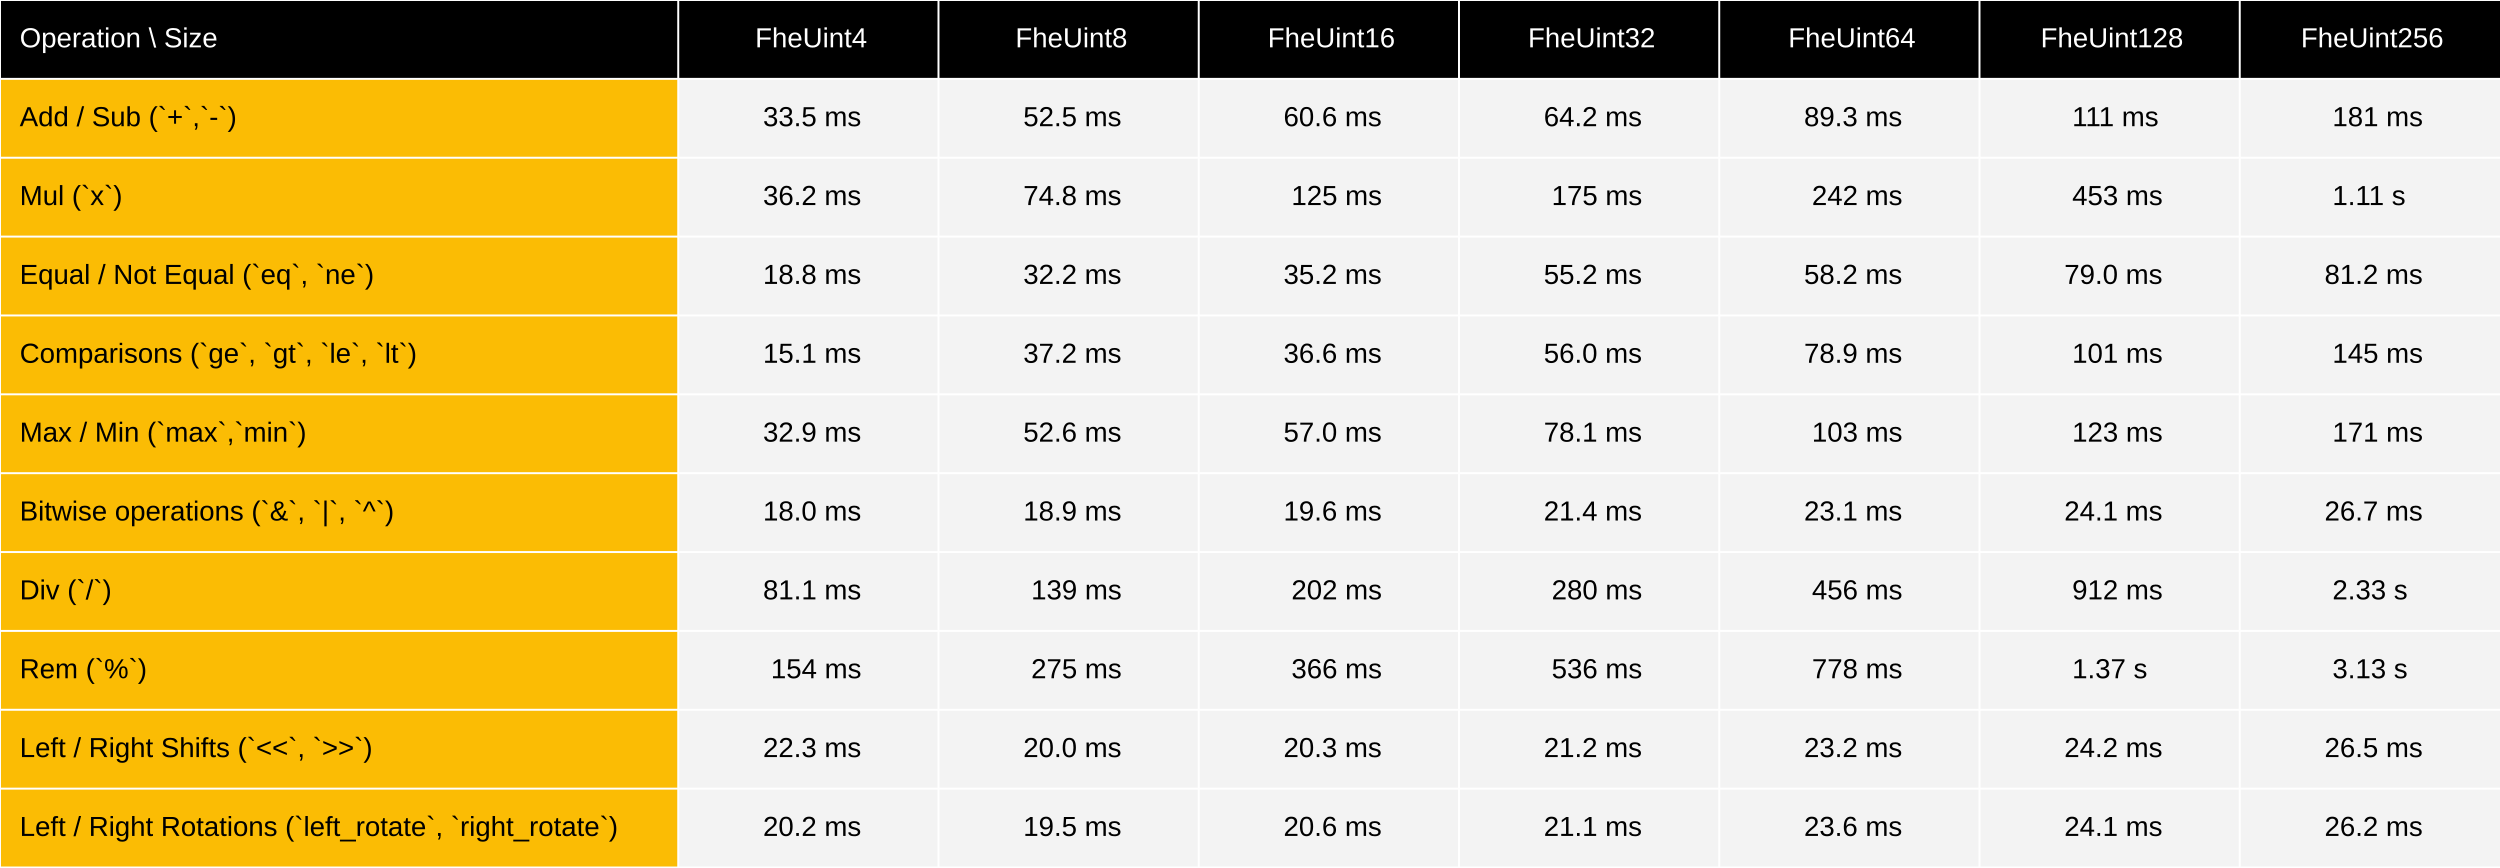
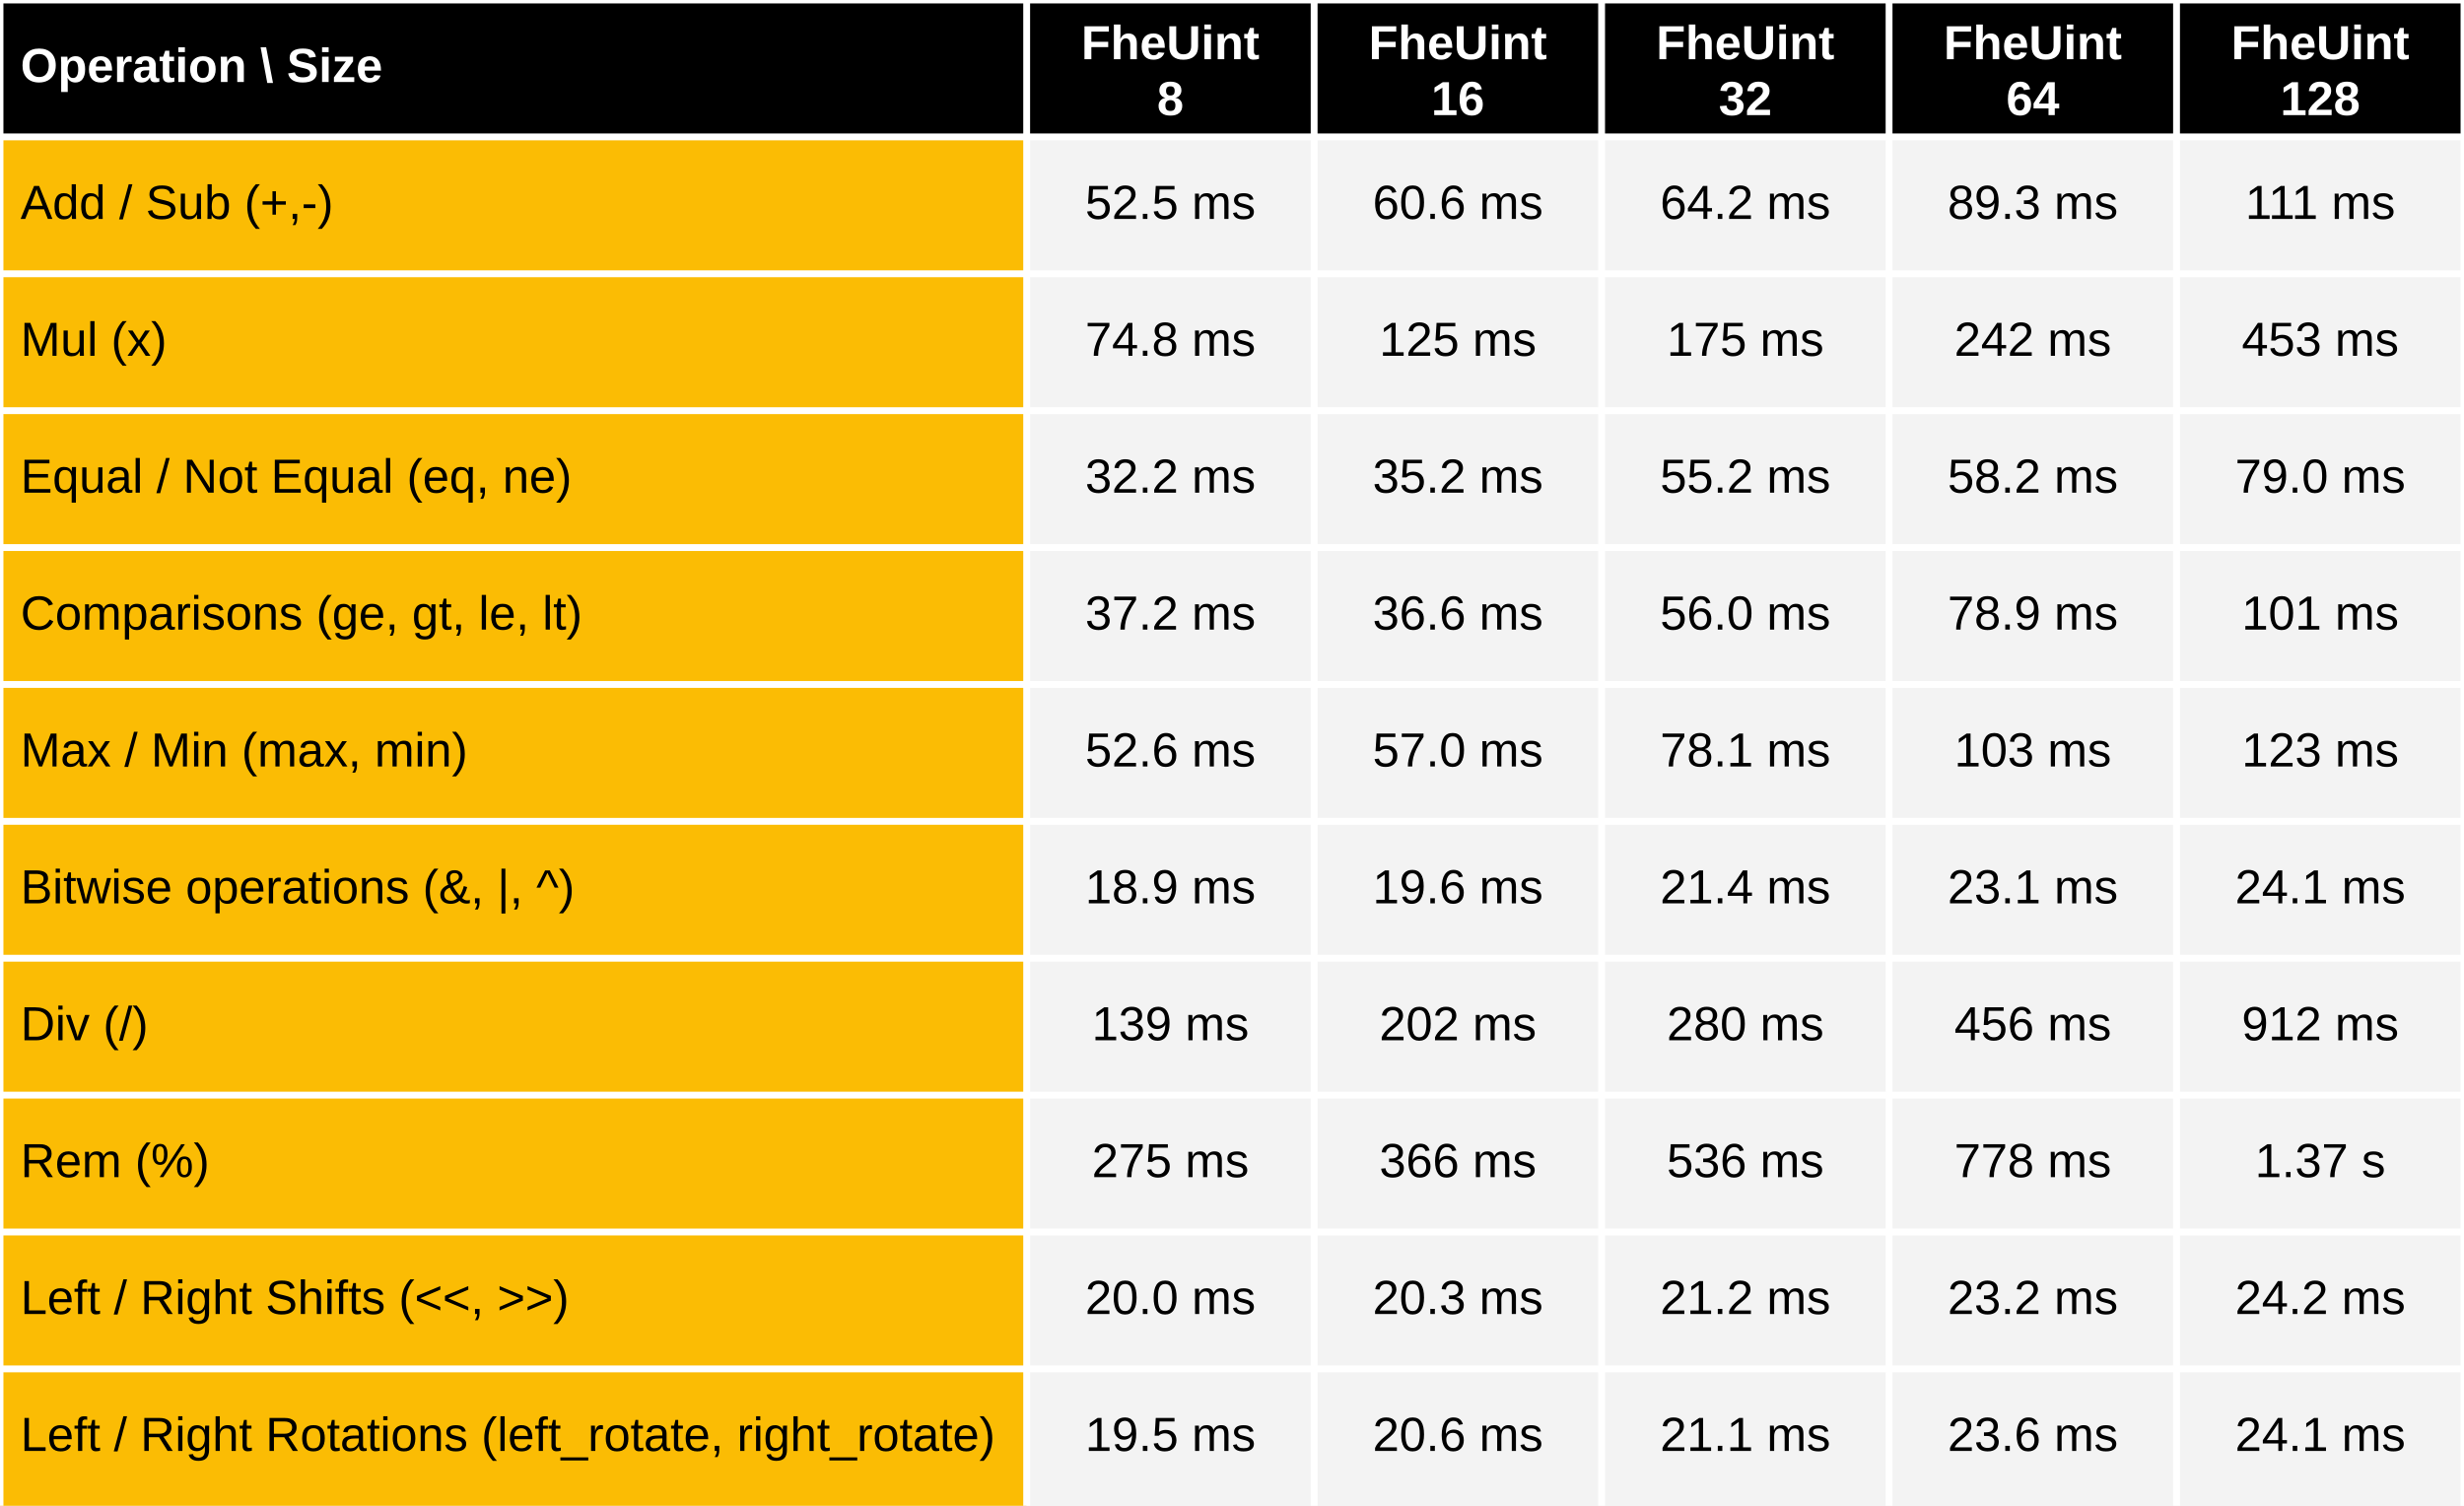
- <svg xmlns="http://www.w3.org/2000/svg" width="1268.0" height="440" viewBox="0 0 1268.0 440">
-   <rect x="0" y="0" width="1268.0" height="40" fill="black" />
-   <text x="10" y="24.0" fill="white" font-family="Arial" font-size="14">Operation \ Size</text>
-   <text x="383.0" y="24.0" fill="white" font-family="Arial" font-size="14">FheUint4</text>
-   <text x="515.0" y="24.0" fill="white" font-family="Arial" font-size="14">FheUint8</text>
-   <text x="643.0" y="24.0" fill="white" font-family="Arial" font-size="14">FheUint16</text>
-   <text x="775.0" y="24.0" fill="white" font-family="Arial" font-size="14">FheUint32</text>
-   <text x="907.0" y="24.0" fill="white" font-family="Arial" font-size="14">FheUint64</text>
-   <text x="1035.0" y="24.0" fill="white" font-family="Arial" font-size="14">FheUint128</text>
-   <text x="1167.0" y="24.0" fill="white" font-family="Arial" font-size="14">FheUint256</text>
-   <rect x="0" y="40" width="1268.0" height="40" fill="#fbbc04" />
-   <text x="10" y="64.0" fill="black" font-family="Arial" font-size="14">Add / Sub (`+`,`-`)</text>
-   <rect x="344.0" y="40" width="1268.0" height="40" fill="#f3f3f3" />
-   <text x="387.0" y="64.0" fill="black" font-family="Arial" font-size="14">33.5 ms</text>
-   <rect x="476.0" y="40" width="1268.0" height="40" fill="#f3f3f3" />
-   <text x="519.0" y="64.0" fill="black" font-family="Arial" font-size="14">52.5 ms</text>
-   <rect x="608.0" y="40" width="1268.0" height="40" fill="#f3f3f3" />
-   <text x="651.0" y="64.0" fill="black" font-family="Arial" font-size="14">60.6 ms</text>
-   <rect x="740.0" y="40" width="1268.0" height="40" fill="#f3f3f3" />
-   <text x="783.0" y="64.0" fill="black" font-family="Arial" font-size="14">64.2 ms</text>
-   <rect x="872.0" y="40" width="1268.0" height="40" fill="#f3f3f3" />
-   <text x="915.0" y="64.0" fill="black" font-family="Arial" font-size="14">89.3 ms</text>
-   <rect x="1004.0" y="40" width="1268.0" height="40" fill="#f3f3f3" />
-   <text x="1051.0" y="64.0" fill="black" font-family="Arial" font-size="14">111 ms</text>
-   <rect x="1136.0" y="40" width="1268.0" height="40" fill="#f3f3f3" />
-   <text x="1183.0" y="64.0" fill="black" font-family="Arial" font-size="14">181 ms</text>
-   <rect x="0" y="80" width="1268.0" height="40" fill="#fbbc04" />
-   <text x="10" y="104.0" fill="black" font-family="Arial" font-size="14">Mul (`x`)</text>
-   <rect x="344.0" y="80" width="1268.0" height="40" fill="#f3f3f3" />
-   <text x="387.0" y="104.0" fill="black" font-family="Arial" font-size="14">36.2 ms</text>
-   <rect x="476.0" y="80" width="1268.0" height="40" fill="#f3f3f3" />
-   <text x="519.0" y="104.0" fill="black" font-family="Arial" font-size="14">74.8 ms</text>
-   <rect x="608.0" y="80" width="1268.0" height="40" fill="#f3f3f3" />
-   <text x="655.0" y="104.0" fill="black" font-family="Arial" font-size="14">125 ms</text>
-   <rect x="740.0" y="80" width="1268.0" height="40" fill="#f3f3f3" />
-   <text x="787.0" y="104.0" fill="black" font-family="Arial" font-size="14">175 ms</text>
-   <rect x="872.0" y="80" width="1268.0" height="40" fill="#f3f3f3" />
-   <text x="919.0" y="104.0" fill="black" font-family="Arial" font-size="14">242 ms</text>
-   <rect x="1004.0" y="80" width="1268.0" height="40" fill="#f3f3f3" />
-   <text x="1051.0" y="104.0" fill="black" font-family="Arial" font-size="14">453 ms</text>
-   <rect x="1136.0" y="80" width="1268.0" height="40" fill="#f3f3f3" />
-   <text x="1183.0" y="104.0" fill="black" font-family="Arial" font-size="14">1.11 s</text>
-   <rect x="0" y="120" width="1268.0" height="40" fill="#fbbc04" />
-   <text x="10" y="144.0" fill="black" font-family="Arial" font-size="14">Equal / Not Equal (`eq`, `ne`)</text>
-   <rect x="344.0" y="120" width="1268.0" height="40" fill="#f3f3f3" />
-   <text x="387.0" y="144.0" fill="black" font-family="Arial" font-size="14">18.8 ms</text>
-   <rect x="476.0" y="120" width="1268.0" height="40" fill="#f3f3f3" />
-   <text x="519.0" y="144.0" fill="black" font-family="Arial" font-size="14">32.2 ms</text>
-   <rect x="608.0" y="120" width="1268.0" height="40" fill="#f3f3f3" />
-   <text x="651.0" y="144.0" fill="black" font-family="Arial" font-size="14">35.2 ms</text>
-   <rect x="740.0" y="120" width="1268.0" height="40" fill="#f3f3f3" />
-   <text x="783.0" y="144.0" fill="black" font-family="Arial" font-size="14">55.2 ms</text>
-   <rect x="872.0" y="120" width="1268.0" height="40" fill="#f3f3f3" />
-   <text x="915.0" y="144.0" fill="black" font-family="Arial" font-size="14">58.2 ms</text>
-   <rect x="1004.0" y="120" width="1268.0" height="40" fill="#f3f3f3" />
-   <text x="1047.0" y="144.0" fill="black" font-family="Arial" font-size="14">79.0 ms</text>
-   <rect x="1136.0" y="120" width="1268.0" height="40" fill="#f3f3f3" />
-   <text x="1179.0" y="144.0" fill="black" font-family="Arial" font-size="14">81.2 ms</text>
-   <rect x="0" y="160" width="1268.0" height="40" fill="#fbbc04" />
-   <text x="10" y="184.0" fill="black" font-family="Arial" font-size="14">Comparisons  (`ge`, `gt`, `le`, `lt`)</text>
-   <rect x="344.0" y="160" width="1268.0" height="40" fill="#f3f3f3" />
-   <text x="387.0" y="184.0" fill="black" font-family="Arial" font-size="14">15.1 ms</text>
-   <rect x="476.0" y="160" width="1268.0" height="40" fill="#f3f3f3" />
-   <text x="519.0" y="184.0" fill="black" font-family="Arial" font-size="14">37.2 ms</text>
-   <rect x="608.0" y="160" width="1268.0" height="40" fill="#f3f3f3" />
-   <text x="651.0" y="184.0" fill="black" font-family="Arial" font-size="14">36.6 ms</text>
-   <rect x="740.0" y="160" width="1268.0" height="40" fill="#f3f3f3" />
-   <text x="783.0" y="184.0" fill="black" font-family="Arial" font-size="14">56.0 ms</text>
-   <rect x="872.0" y="160" width="1268.0" height="40" fill="#f3f3f3" />
-   <text x="915.0" y="184.0" fill="black" font-family="Arial" font-size="14">78.9 ms</text>
-   <rect x="1004.0" y="160" width="1268.0" height="40" fill="#f3f3f3" />
-   <text x="1051.0" y="184.0" fill="black" font-family="Arial" font-size="14">101 ms</text>
-   <rect x="1136.0" y="160" width="1268.0" height="40" fill="#f3f3f3" />
-   <text x="1183.0" y="184.0" fill="black" font-family="Arial" font-size="14">145 ms</text>
-   <rect x="0" y="200" width="1268.0" height="40" fill="#fbbc04" />
-   <text x="10" y="224.0" fill="black" font-family="Arial" font-size="14">Max / Min   (`max`,`min`)</text>
-   <rect x="344.0" y="200" width="1268.0" height="40" fill="#f3f3f3" />
-   <text x="387.0" y="224.0" fill="black" font-family="Arial" font-size="14">32.9 ms</text>
-   <rect x="476.0" y="200" width="1268.0" height="40" fill="#f3f3f3" />
-   <text x="519.0" y="224.0" fill="black" font-family="Arial" font-size="14">52.6 ms</text>
-   <rect x="608.0" y="200" width="1268.0" height="40" fill="#f3f3f3" />
-   <text x="651.0" y="224.0" fill="black" font-family="Arial" font-size="14">57.0 ms</text>
-   <rect x="740.0" y="200" width="1268.0" height="40" fill="#f3f3f3" />
-   <text x="783.0" y="224.0" fill="black" font-family="Arial" font-size="14">78.1 ms</text>
-   <rect x="872.0" y="200" width="1268.0" height="40" fill="#f3f3f3" />
-   <text x="919.0" y="224.0" fill="black" font-family="Arial" font-size="14">103 ms</text>
-   <rect x="1004.0" y="200" width="1268.0" height="40" fill="#f3f3f3" />
-   <text x="1051.0" y="224.0" fill="black" font-family="Arial" font-size="14">123 ms</text>
-   <rect x="1136.0" y="200" width="1268.0" height="40" fill="#f3f3f3" />
-   <text x="1183.0" y="224.0" fill="black" font-family="Arial" font-size="14">171 ms</text>
-   <rect x="0" y="240" width="1268.0" height="40" fill="#fbbc04" />
-   <text x="10" y="264.0" fill="black" font-family="Arial" font-size="14">Bitwise operations (`&amp;`, `|`, `^`)</text>
-   <rect x="344.0" y="240" width="1268.0" height="40" fill="#f3f3f3" />
-   <text x="387.0" y="264.0" fill="black" font-family="Arial" font-size="14">18.0 ms</text>
-   <rect x="476.0" y="240" width="1268.0" height="40" fill="#f3f3f3" />
-   <text x="519.0" y="264.0" fill="black" font-family="Arial" font-size="14">18.9 ms</text>
-   <rect x="608.0" y="240" width="1268.0" height="40" fill="#f3f3f3" />
-   <text x="651.0" y="264.0" fill="black" font-family="Arial" font-size="14">19.6 ms</text>
-   <rect x="740.0" y="240" width="1268.0" height="40" fill="#f3f3f3" />
-   <text x="783.0" y="264.0" fill="black" font-family="Arial" font-size="14">21.4 ms</text>
-   <rect x="872.0" y="240" width="1268.0" height="40" fill="#f3f3f3" />
-   <text x="915.0" y="264.0" fill="black" font-family="Arial" font-size="14">23.1 ms</text>
-   <rect x="1004.0" y="240" width="1268.0" height="40" fill="#f3f3f3" />
-   <text x="1047.0" y="264.0" fill="black" font-family="Arial" font-size="14">24.1 ms</text>
-   <rect x="1136.0" y="240" width="1268.0" height="40" fill="#f3f3f3" />
-   <text x="1179.0" y="264.0" fill="black" font-family="Arial" font-size="14">26.7 ms</text>
-   <rect x="0" y="280" width="1268.0" height="40" fill="#fbbc04" />
-   <text x="10" y="304.0" fill="black" font-family="Arial" font-size="14">Div  (`/`)</text>
-   <rect x="344.0" y="280" width="1268.0" height="40" fill="#f3f3f3" />
-   <text x="387.0" y="304.0" fill="black" font-family="Arial" font-size="14">81.1 ms</text>
-   <rect x="476.0" y="280" width="1268.0" height="40" fill="#f3f3f3" />
-   <text x="523.0" y="304.0" fill="black" font-family="Arial" font-size="14">139 ms</text>
-   <rect x="608.0" y="280" width="1268.0" height="40" fill="#f3f3f3" />
-   <text x="655.0" y="304.0" fill="black" font-family="Arial" font-size="14">202 ms</text>
-   <rect x="740.0" y="280" width="1268.0" height="40" fill="#f3f3f3" />
-   <text x="787.0" y="304.0" fill="black" font-family="Arial" font-size="14">280 ms</text>
-   <rect x="872.0" y="280" width="1268.0" height="40" fill="#f3f3f3" />
-   <text x="919.0" y="304.0" fill="black" font-family="Arial" font-size="14">456 ms</text>
-   <rect x="1004.0" y="280" width="1268.0" height="40" fill="#f3f3f3" />
-   <text x="1051.0" y="304.0" fill="black" font-family="Arial" font-size="14">912 ms</text>
-   <rect x="1136.0" y="280" width="1268.0" height="40" fill="#f3f3f3" />
-   <text x="1183.0" y="304.0" fill="black" font-family="Arial" font-size="14">2.33 s</text>
-   <rect x="0" y="320" width="1268.0" height="40" fill="#fbbc04" />
-   <text x="10" y="344.0" fill="black" font-family="Arial" font-size="14">Rem  (`%`)</text>
-   <rect x="344.0" y="320" width="1268.0" height="40" fill="#f3f3f3" />
-   <text x="391.0" y="344.0" fill="black" font-family="Arial" font-size="14">154 ms</text>
-   <rect x="476.0" y="320" width="1268.0" height="40" fill="#f3f3f3" />
-   <text x="523.0" y="344.0" fill="black" font-family="Arial" font-size="14">275 ms</text>
-   <rect x="608.0" y="320" width="1268.0" height="40" fill="#f3f3f3" />
-   <text x="655.0" y="344.0" fill="black" font-family="Arial" font-size="14">366 ms</text>
-   <rect x="740.0" y="320" width="1268.0" height="40" fill="#f3f3f3" />
-   <text x="787.0" y="344.0" fill="black" font-family="Arial" font-size="14">536 ms</text>
-   <rect x="872.0" y="320" width="1268.0" height="40" fill="#f3f3f3" />
-   <text x="919.0" y="344.0" fill="black" font-family="Arial" font-size="14">778 ms</text>
-   <rect x="1004.0" y="320" width="1268.0" height="40" fill="#f3f3f3" />
-   <text x="1051.0" y="344.0" fill="black" font-family="Arial" font-size="14">1.37 s</text>
-   <rect x="1136.0" y="320" width="1268.0" height="40" fill="#f3f3f3" />
-   <text x="1183.0" y="344.0" fill="black" font-family="Arial" font-size="14">3.13 s</text>
-   <rect x="0" y="360" width="1268.0" height="40" fill="#fbbc04" />
-   <text x="10" y="384.0" fill="black" font-family="Arial" font-size="14">Left / Right Shifts (`&lt;&lt;`, `&gt;&gt;`)</text>
-   <rect x="344.0" y="360" width="1268.0" height="40" fill="#f3f3f3" />
-   <text x="387.0" y="384.0" fill="black" font-family="Arial" font-size="14">22.3 ms</text>
-   <rect x="476.0" y="360" width="1268.0" height="40" fill="#f3f3f3" />
-   <text x="519.0" y="384.0" fill="black" font-family="Arial" font-size="14">20.0 ms</text>
-   <rect x="608.0" y="360" width="1268.0" height="40" fill="#f3f3f3" />
-   <text x="651.0" y="384.0" fill="black" font-family="Arial" font-size="14">20.3 ms</text>
-   <rect x="740.0" y="360" width="1268.0" height="40" fill="#f3f3f3" />
-   <text x="783.0" y="384.0" fill="black" font-family="Arial" font-size="14">21.2 ms</text>
-   <rect x="872.0" y="360" width="1268.0" height="40" fill="#f3f3f3" />
-   <text x="915.0" y="384.0" fill="black" font-family="Arial" font-size="14">23.2 ms</text>
-   <rect x="1004.0" y="360" width="1268.0" height="40" fill="#f3f3f3" />
-   <text x="1047.0" y="384.0" fill="black" font-family="Arial" font-size="14">24.2 ms</text>
-   <rect x="1136.0" y="360" width="1268.0" height="40" fill="#f3f3f3" />
-   <text x="1179.0" y="384.0" fill="black" font-family="Arial" font-size="14">26.5 ms</text>
-   <rect x="0" y="400" width="1268.0" height="40" fill="#fbbc04" />
-   <text x="10" y="424.0" fill="black" font-family="Arial" font-size="14">Left / Right Rotations (`left_rotate`, `right_rotate`)</text>
-   <rect x="344.0" y="400" width="1268.0" height="40" fill="#f3f3f3" />
-   <text x="387.0" y="424.0" fill="black" font-family="Arial" font-size="14">20.2 ms</text>
-   <rect x="476.0" y="400" width="1268.0" height="40" fill="#f3f3f3" />
-   <text x="519.0" y="424.0" fill="black" font-family="Arial" font-size="14">19.5 ms</text>
-   <rect x="608.0" y="400" width="1268.0" height="40" fill="#f3f3f3" />
-   <text x="651.0" y="424.0" fill="black" font-family="Arial" font-size="14">20.6 ms</text>
-   <rect x="740.0" y="400" width="1268.0" height="40" fill="#f3f3f3" />
-   <text x="783.0" y="424.0" fill="black" font-family="Arial" font-size="14">21.1 ms</text>
-   <rect x="872.0" y="400" width="1268.0" height="40" fill="#f3f3f3" />
-   <text x="915.0" y="424.0" fill="black" font-family="Arial" font-size="14">23.6 ms</text>
-   <rect x="1004.0" y="400" width="1268.0" height="40" fill="#f3f3f3" />
-   <text x="1047.0" y="424.0" fill="black" font-family="Arial" font-size="14">24.1 ms</text>
-   <rect x="1136.0" y="400" width="1268.0" height="40" fill="#f3f3f3" />
-   <text x="1179.0" y="424.0" fill="black" font-family="Arial" font-size="14">26.2 ms</text>
-   <line x1="0" y1="0" x2="0" y2="440" stroke="white" />
-   <line x1="344.0" y1="0" x2="344.0" y2="440" stroke="white" />
-   <line x1="476.0" y1="0" x2="476.0" y2="440" stroke="white" />
-   <line x1="608.0" y1="0" x2="608.0" y2="440" stroke="white" />
-   <line x1="740.0" y1="0" x2="740.0" y2="440" stroke="white" />
-   <line x1="872.0" y1="0" x2="872.0" y2="440" stroke="white" />
-   <line x1="1004.0" y1="0" x2="1004.0" y2="440" stroke="white" />
-   <line x1="1136.0" y1="0" x2="1136.0" y2="440" stroke="white" />
-   <line x1="0" y1="0" x2="1268.0" y2="0" stroke="white" />
-   <line x1="0" y1="40" x2="1268.0" y2="40" stroke="white" />
-   <line x1="0" y1="80" x2="1268.0" y2="80" stroke="white" />
-   <line x1="0" y1="120" x2="1268.0" y2="120" stroke="white" />
-   <line x1="0" y1="160" x2="1268.0" y2="160" stroke="white" />
-   <line x1="0" y1="200" x2="1268.0" y2="200" stroke="white" />
-   <line x1="0" y1="240" x2="1268.0" y2="240" stroke="white" />
-   <line x1="0" y1="280" x2="1268.0" y2="280" stroke="white" />
-   <line x1="0" y1="320" x2="1268.0" y2="320" stroke="white" />
-   <line x1="0" y1="360" x2="1268.0" y2="360" stroke="white" />
-   <line x1="0" y1="400" x2="1268.0" y2="400" stroke="white" />
-   <line x1="0" y1="440" x2="1268.0" y2="440" stroke="white" />
+ <svg xmlns="http://www.w3.org/2000/svg" viewBox="0 0 720 440" preserveAspectRatio="meet" width="100%" height="440">
+   <rect x="0" y="0" width="720" height="40" fill="black" />
+   <text dominant-baseline="middle" text-anchor="start" font-family="Arial" font-size="14" font-weight="bold" fill="white" x="6" y="20.0">Operation \ Size</text>
+   <text dominant-baseline="middle" text-anchor="middle" font-family="Arial" font-size="14" font-weight="bold" fill="white" x="342.0" y="13.333">FheUint</text>
+   <text dominant-baseline="middle" text-anchor="middle" font-family="Arial" font-size="14" font-weight="bold" fill="white" x="342.0" y="29.667">8</text>
+   <text dominant-baseline="middle" text-anchor="middle" font-family="Arial" font-size="14" font-weight="bold" fill="white" x="426.0" y="13.333">FheUint</text>
+   <text dominant-baseline="middle" text-anchor="middle" font-family="Arial" font-size="14" font-weight="bold" fill="white" x="426.0" y="29.667">16</text>
+   <text dominant-baseline="middle" text-anchor="middle" font-family="Arial" font-size="14" font-weight="bold" fill="white" x="510.0" y="13.333">FheUint</text>
+   <text dominant-baseline="middle" text-anchor="middle" font-family="Arial" font-size="14" font-weight="bold" fill="white" x="510.0" y="29.667">32</text>
+   <text dominant-baseline="middle" text-anchor="middle" font-family="Arial" font-size="14" font-weight="bold" fill="white" x="594.0" y="13.333">FheUint</text>
+   <text dominant-baseline="middle" text-anchor="middle" font-family="Arial" font-size="14" font-weight="bold" fill="white" x="594.0" y="29.667">64</text>
+   <text dominant-baseline="middle" text-anchor="middle" font-family="Arial" font-size="14" font-weight="bold" fill="white" x="678.0" y="13.333">FheUint</text>
+   <text dominant-baseline="middle" text-anchor="middle" font-family="Arial" font-size="14" font-weight="bold" fill="white" x="678.0" y="29.667">128</text>
+   <rect x="0" y="40" width="300" height="400" fill="#fbbc04" />
+   <rect x="300" y="40" width="420" height="400" fill="#f3f3f3" />
+   <text dominant-baseline="middle" text-anchor="start" font-family="Arial" font-size="14" font-weight="normal" fill="black" x="6" y="60.0">Add / Sub (+,-)</text>
+   <text dominant-baseline="middle" text-anchor="middle" font-family="Arial" font-size="14" font-weight="normal" fill="black" x="342.0" y="60.0">52.5 ms</text>
+   <text dominant-baseline="middle" text-anchor="middle" font-family="Arial" font-size="14" font-weight="normal" fill="black" x="426.0" y="60.0">60.6 ms</text>
+   <text dominant-baseline="middle" text-anchor="middle" font-family="Arial" font-size="14" font-weight="normal" fill="black" x="510.0" y="60.0">64.2 ms</text>
+   <text dominant-baseline="middle" text-anchor="middle" font-family="Arial" font-size="14" font-weight="normal" fill="black" x="594.0" y="60.0">89.3 ms</text>
+   <text dominant-baseline="middle" text-anchor="middle" font-family="Arial" font-size="14" font-weight="normal" fill="black" x="678.0" y="60.0">111 ms</text>
+   <text dominant-baseline="middle" text-anchor="start" font-family="Arial" font-size="14" font-weight="normal" fill="black" x="6" y="100.0">Mul (x)</text>
+   <text dominant-baseline="middle" text-anchor="middle" font-family="Arial" font-size="14" font-weight="normal" fill="black" x="342.0" y="100.0">74.8 ms</text>
+   <text dominant-baseline="middle" text-anchor="middle" font-family="Arial" font-size="14" font-weight="normal" fill="black" x="426.0" y="100.0">125 ms</text>
+   <text dominant-baseline="middle" text-anchor="middle" font-family="Arial" font-size="14" font-weight="normal" fill="black" x="510.0" y="100.0">175 ms</text>
+   <text dominant-baseline="middle" text-anchor="middle" font-family="Arial" font-size="14" font-weight="normal" fill="black" x="594.0" y="100.0">242 ms</text>
+   <text dominant-baseline="middle" text-anchor="middle" font-family="Arial" font-size="14" font-weight="normal" fill="black" x="678.0" y="100.0">453 ms</text>
+   <text dominant-baseline="middle" text-anchor="start" font-family="Arial" font-size="14" font-weight="normal" fill="black" x="6" y="140.0">Equal / Not Equal (eq, ne)</text>
+   <text dominant-baseline="middle" text-anchor="middle" font-family="Arial" font-size="14" font-weight="normal" fill="black" x="342.0" y="140.0">32.2 ms</text>
+   <text dominant-baseline="middle" text-anchor="middle" font-family="Arial" font-size="14" font-weight="normal" fill="black" x="426.0" y="140.0">35.2 ms</text>
+   <text dominant-baseline="middle" text-anchor="middle" font-family="Arial" font-size="14" font-weight="normal" fill="black" x="510.0" y="140.0">55.2 ms</text>
+   <text dominant-baseline="middle" text-anchor="middle" font-family="Arial" font-size="14" font-weight="normal" fill="black" x="594.0" y="140.0">58.2 ms</text>
+   <text dominant-baseline="middle" text-anchor="middle" font-family="Arial" font-size="14" font-weight="normal" fill="black" x="678.0" y="140.0">79.0 ms</text>
+   <text dominant-baseline="middle" text-anchor="start" font-family="Arial" font-size="14" font-weight="normal" fill="black" x="6" y="180.0">Comparisons (ge, gt, le, lt)</text>
+   <text dominant-baseline="middle" text-anchor="middle" font-family="Arial" font-size="14" font-weight="normal" fill="black" x="342.0" y="180.0">37.2 ms</text>
+   <text dominant-baseline="middle" text-anchor="middle" font-family="Arial" font-size="14" font-weight="normal" fill="black" x="426.0" y="180.0">36.6 ms</text>
+   <text dominant-baseline="middle" text-anchor="middle" font-family="Arial" font-size="14" font-weight="normal" fill="black" x="510.0" y="180.0">56.0 ms</text>
+   <text dominant-baseline="middle" text-anchor="middle" font-family="Arial" font-size="14" font-weight="normal" fill="black" x="594.0" y="180.0">78.9 ms</text>
+   <text dominant-baseline="middle" text-anchor="middle" font-family="Arial" font-size="14" font-weight="normal" fill="black" x="678.0" y="180.0">101 ms</text>
+   <text dominant-baseline="middle" text-anchor="start" font-family="Arial" font-size="14" font-weight="normal" fill="black" x="6" y="220.0">Max / Min (max, min)</text>
+   <text dominant-baseline="middle" text-anchor="middle" font-family="Arial" font-size="14" font-weight="normal" fill="black" x="342.0" y="220.0">52.6 ms</text>
+   <text dominant-baseline="middle" text-anchor="middle" font-family="Arial" font-size="14" font-weight="normal" fill="black" x="426.0" y="220.0">57.0 ms</text>
+   <text dominant-baseline="middle" text-anchor="middle" font-family="Arial" font-size="14" font-weight="normal" fill="black" x="510.0" y="220.0">78.1 ms</text>
+   <text dominant-baseline="middle" text-anchor="middle" font-family="Arial" font-size="14" font-weight="normal" fill="black" x="594.0" y="220.0">103 ms</text>
+   <text dominant-baseline="middle" text-anchor="middle" font-family="Arial" font-size="14" font-weight="normal" fill="black" x="678.0" y="220.0">123 ms</text>
+   <text dominant-baseline="middle" text-anchor="start" font-family="Arial" font-size="14" font-weight="normal" fill="black" x="6" y="260.0">Bitwise operations (&amp;, |, ^)</text>
+   <text dominant-baseline="middle" text-anchor="middle" font-family="Arial" font-size="14" font-weight="normal" fill="black" x="342.0" y="260.0">18.9 ms</text>
+   <text dominant-baseline="middle" text-anchor="middle" font-family="Arial" font-size="14" font-weight="normal" fill="black" x="426.0" y="260.0">19.6 ms</text>
+   <text dominant-baseline="middle" text-anchor="middle" font-family="Arial" font-size="14" font-weight="normal" fill="black" x="510.0" y="260.0">21.4 ms</text>
+   <text dominant-baseline="middle" text-anchor="middle" font-family="Arial" font-size="14" font-weight="normal" fill="black" x="594.0" y="260.0">23.1 ms</text>
+   <text dominant-baseline="middle" text-anchor="middle" font-family="Arial" font-size="14" font-weight="normal" fill="black" x="678.0" y="260.0">24.1 ms</text>
+   <text dominant-baseline="middle" text-anchor="start" font-family="Arial" font-size="14" font-weight="normal" fill="black" x="6" y="300.0">Div  (/)</text>
+   <text dominant-baseline="middle" text-anchor="middle" font-family="Arial" font-size="14" font-weight="normal" fill="black" x="342.0" y="300.0">139 ms</text>
+   <text dominant-baseline="middle" text-anchor="middle" font-family="Arial" font-size="14" font-weight="normal" fill="black" x="426.0" y="300.0">202 ms</text>
+   <text dominant-baseline="middle" text-anchor="middle" font-family="Arial" font-size="14" font-weight="normal" fill="black" x="510.0" y="300.0">280 ms</text>
+   <text dominant-baseline="middle" text-anchor="middle" font-family="Arial" font-size="14" font-weight="normal" fill="black" x="594.0" y="300.0">456 ms</text>
+   <text dominant-baseline="middle" text-anchor="middle" font-family="Arial" font-size="14" font-weight="normal" fill="black" x="678.0" y="300.0">912 ms</text>
+   <text dominant-baseline="middle" text-anchor="start" font-family="Arial" font-size="14" font-weight="normal" fill="black" x="6" y="340.0">Rem  (%)</text>
+   <text dominant-baseline="middle" text-anchor="middle" font-family="Arial" font-size="14" font-weight="normal" fill="black" x="342.0" y="340.0">275 ms</text>
+   <text dominant-baseline="middle" text-anchor="middle" font-family="Arial" font-size="14" font-weight="normal" fill="black" x="426.0" y="340.0">366 ms</text>
+   <text dominant-baseline="middle" text-anchor="middle" font-family="Arial" font-size="14" font-weight="normal" fill="black" x="510.0" y="340.0">536 ms</text>
+   <text dominant-baseline="middle" text-anchor="middle" font-family="Arial" font-size="14" font-weight="normal" fill="black" x="594.0" y="340.0">778 ms</text>
+   <text dominant-baseline="middle" text-anchor="middle" font-family="Arial" font-size="14" font-weight="normal" fill="black" x="678.0" y="340.0">1.37 s</text>
+   <text dominant-baseline="middle" text-anchor="start" font-family="Arial" font-size="14" font-weight="normal" fill="black" x="6" y="380.0">Left / Right Shifts (&lt;&lt;, &gt;&gt;)</text>
+   <text dominant-baseline="middle" text-anchor="middle" font-family="Arial" font-size="14" font-weight="normal" fill="black" x="342.0" y="380.0">20.0 ms</text>
+   <text dominant-baseline="middle" text-anchor="middle" font-family="Arial" font-size="14" font-weight="normal" fill="black" x="426.0" y="380.0">20.3 ms</text>
+   <text dominant-baseline="middle" text-anchor="middle" font-family="Arial" font-size="14" font-weight="normal" fill="black" x="510.0" y="380.0">21.2 ms</text>
+   <text dominant-baseline="middle" text-anchor="middle" font-family="Arial" font-size="14" font-weight="normal" fill="black" x="594.0" y="380.0">23.2 ms</text>
+   <text dominant-baseline="middle" text-anchor="middle" font-family="Arial" font-size="14" font-weight="normal" fill="black" x="678.0" y="380.0">24.2 ms</text>
+   <text dominant-baseline="middle" text-anchor="start" font-family="Arial" font-size="14" font-weight="normal" fill="black" x="6" y="420.0">Left / Right Rotations (left_rotate, right_rotate)</text>
+   <text dominant-baseline="middle" text-anchor="middle" font-family="Arial" font-size="14" font-weight="normal" fill="black" x="342.0" y="420.0">19.5 ms</text>
+   <text dominant-baseline="middle" text-anchor="middle" font-family="Arial" font-size="14" font-weight="normal" fill="black" x="426.0" y="420.0">20.6 ms</text>
+   <text dominant-baseline="middle" text-anchor="middle" font-family="Arial" font-size="14" font-weight="normal" fill="black" x="510.0" y="420.0">21.1 ms</text>
+   <text dominant-baseline="middle" text-anchor="middle" font-family="Arial" font-size="14" font-weight="normal" fill="black" x="594.0" y="420.0">23.6 ms</text>
+   <text dominant-baseline="middle" text-anchor="middle" font-family="Arial" font-size="14" font-weight="normal" fill="black" x="678.0" y="420.0">24.1 ms</text>
+   <line stroke="white" stroke-width="2" x1="0" y1="0" x2="720" y2="0" />
+   <line stroke="white" stroke-width="2" x1="0" y1="40" x2="720" y2="40" />
+   <line stroke="white" stroke-width="2" x1="0" y1="80" x2="720" y2="80" />
+   <line stroke="white" stroke-width="2" x1="0" y1="120" x2="720" y2="120" />
+   <line stroke="white" stroke-width="2" x1="0" y1="160" x2="720" y2="160" />
+   <line stroke="white" stroke-width="2" x1="0" y1="200" x2="720" y2="200" />
+   <line stroke="white" stroke-width="2" x1="0" y1="240" x2="720" y2="240" />
+   <line stroke="white" stroke-width="2" x1="0" y1="280" x2="720" y2="280" />
+   <line stroke="white" stroke-width="2" x1="0" y1="320" x2="720" y2="320" />
+   <line stroke="white" stroke-width="2" x1="0" y1="360" x2="720" y2="360" />
+   <line stroke="white" stroke-width="2" x1="0" y1="400" x2="720" y2="400" />
+   <line stroke="white" stroke-width="2" x1="0" y1="0" x2="0" y2="440" />
+   <line stroke="white" stroke-width="2" x1="300.0" y1="0" x2="300.0" y2="440" />
+   <line stroke="white" stroke-width="2" x1="384.0" y1="0" x2="384.0" y2="440" />
+   <line stroke="white" stroke-width="2" x1="468.0" y1="0" x2="468.0" y2="440" />
+   <line stroke="white" stroke-width="2" x1="552.0" y1="0" x2="552.0" y2="440" />
+   <line stroke="white" stroke-width="2" x1="636.0" y1="0" x2="636.0" y2="440" />
+   <line stroke="white" stroke-width="2" x1="720.0" y1="0" x2="720.0" y2="440" />
</svg>
